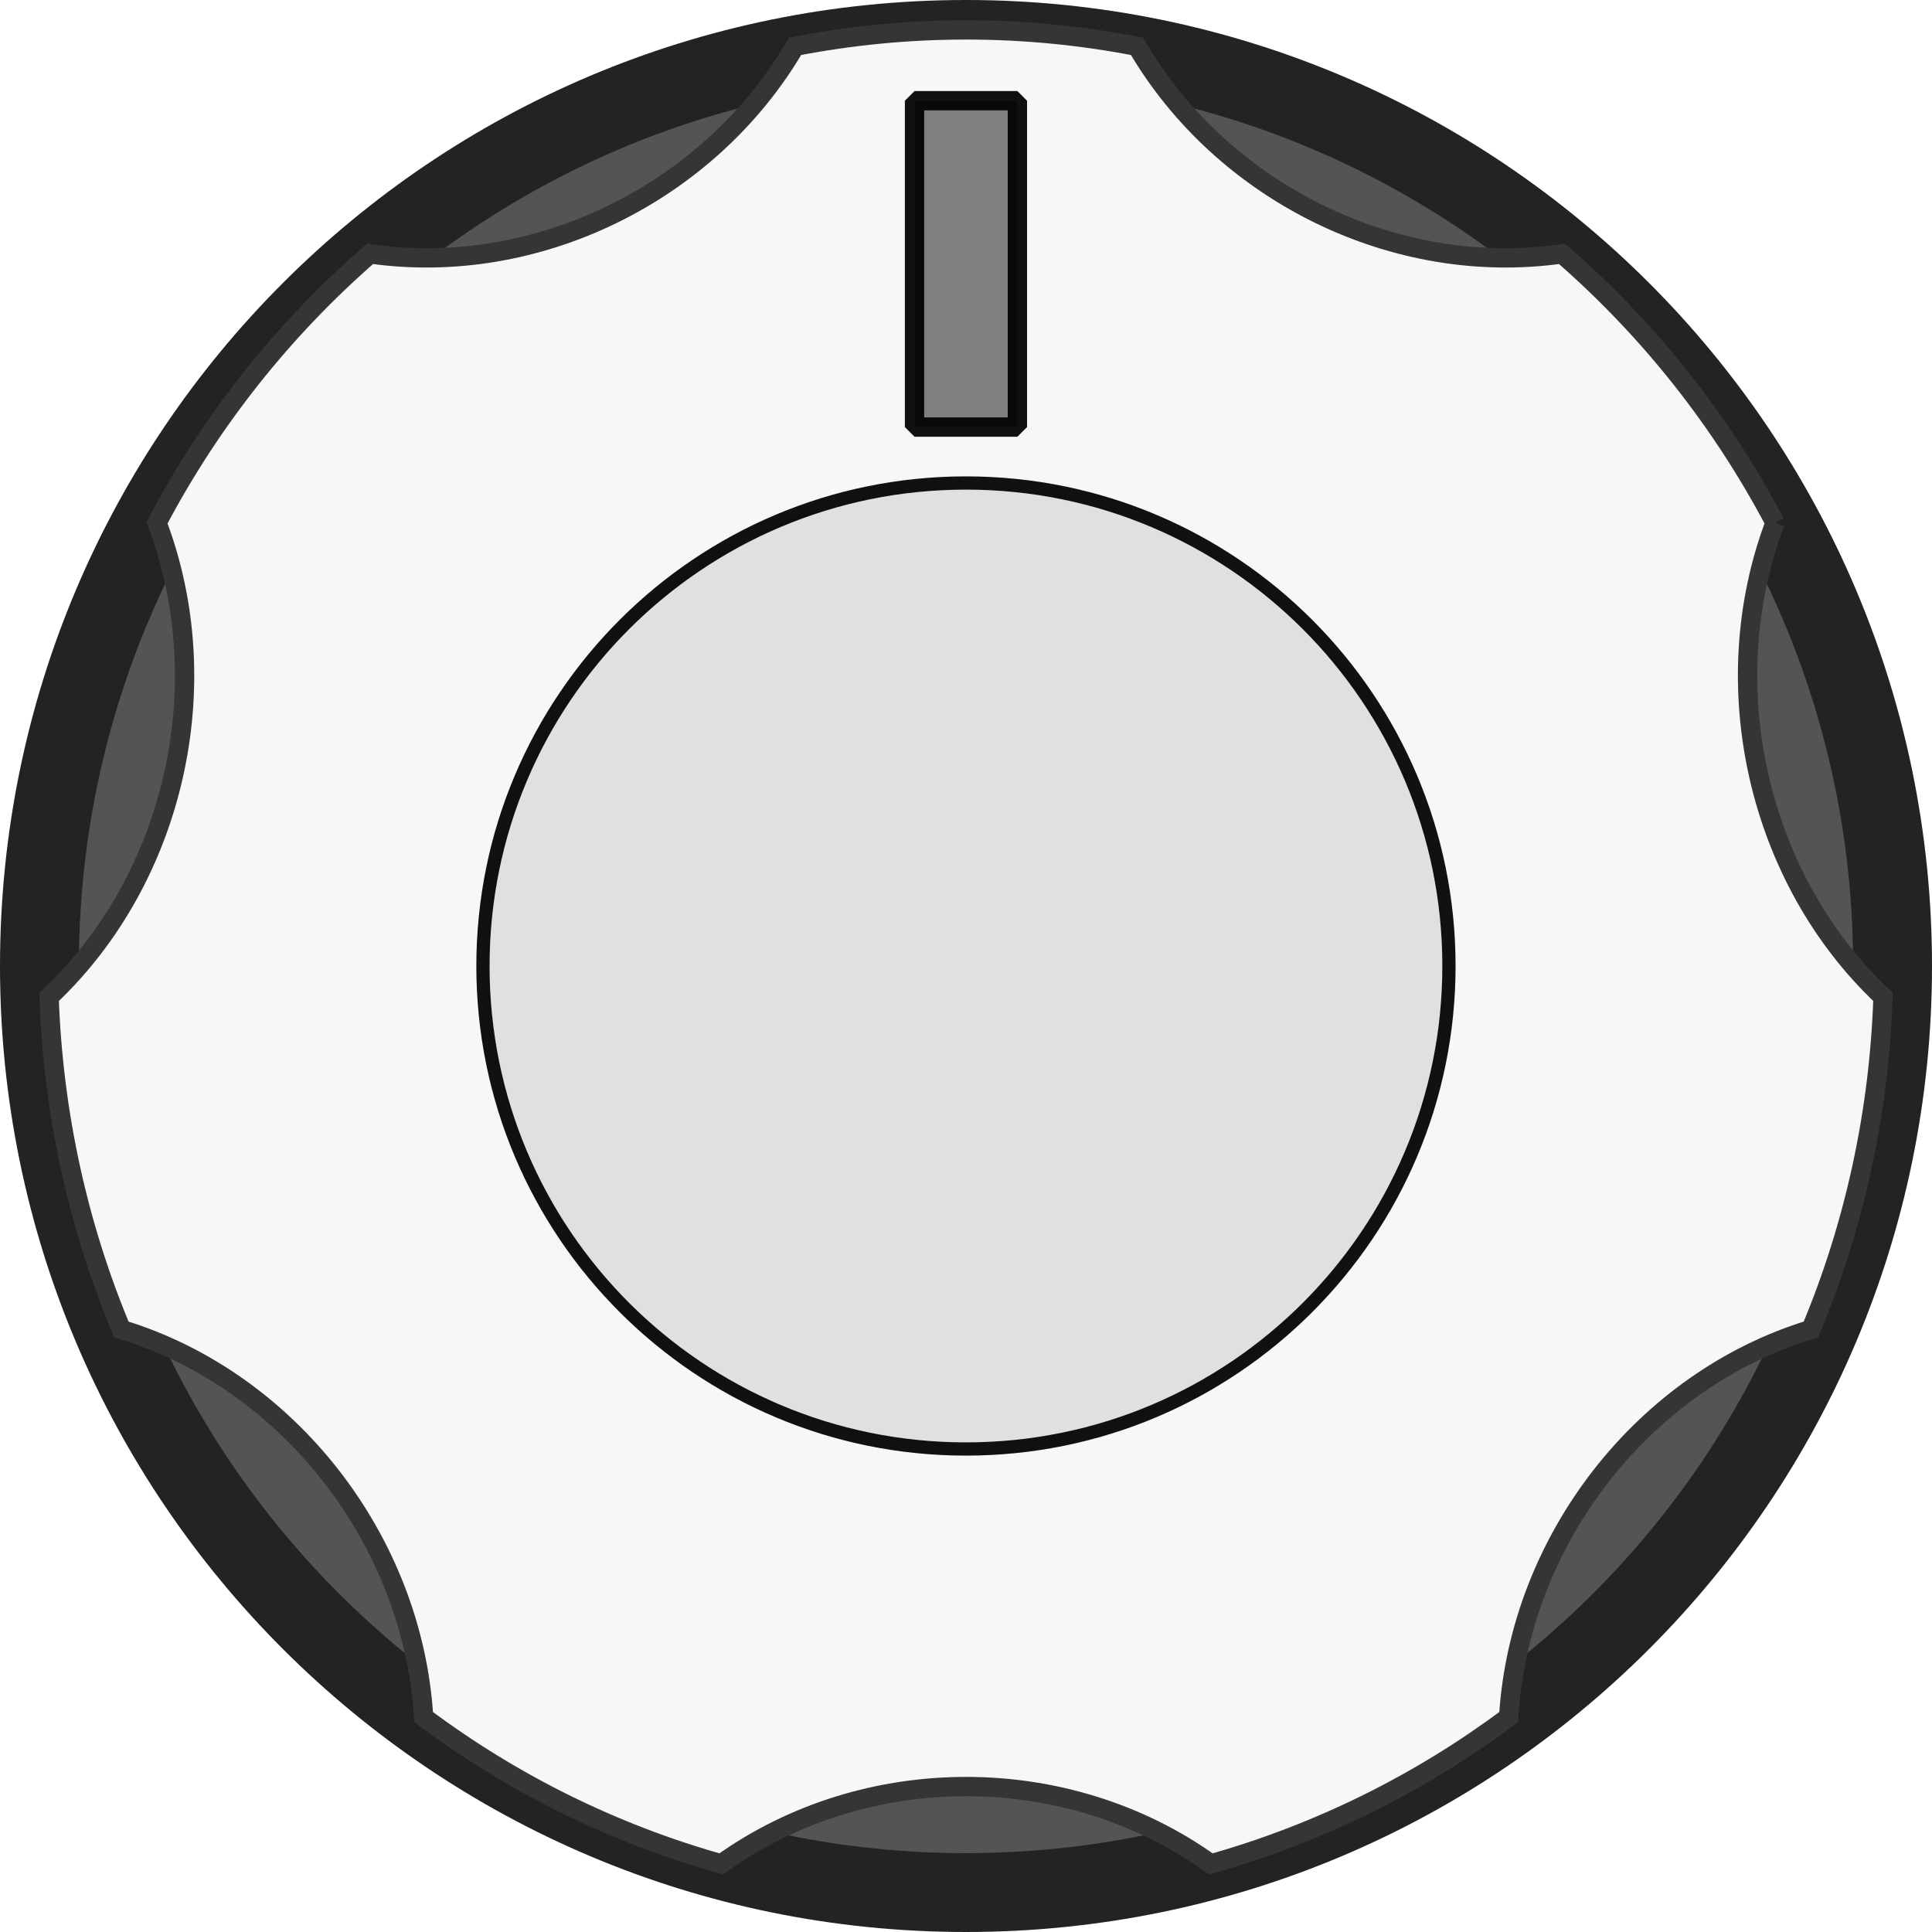
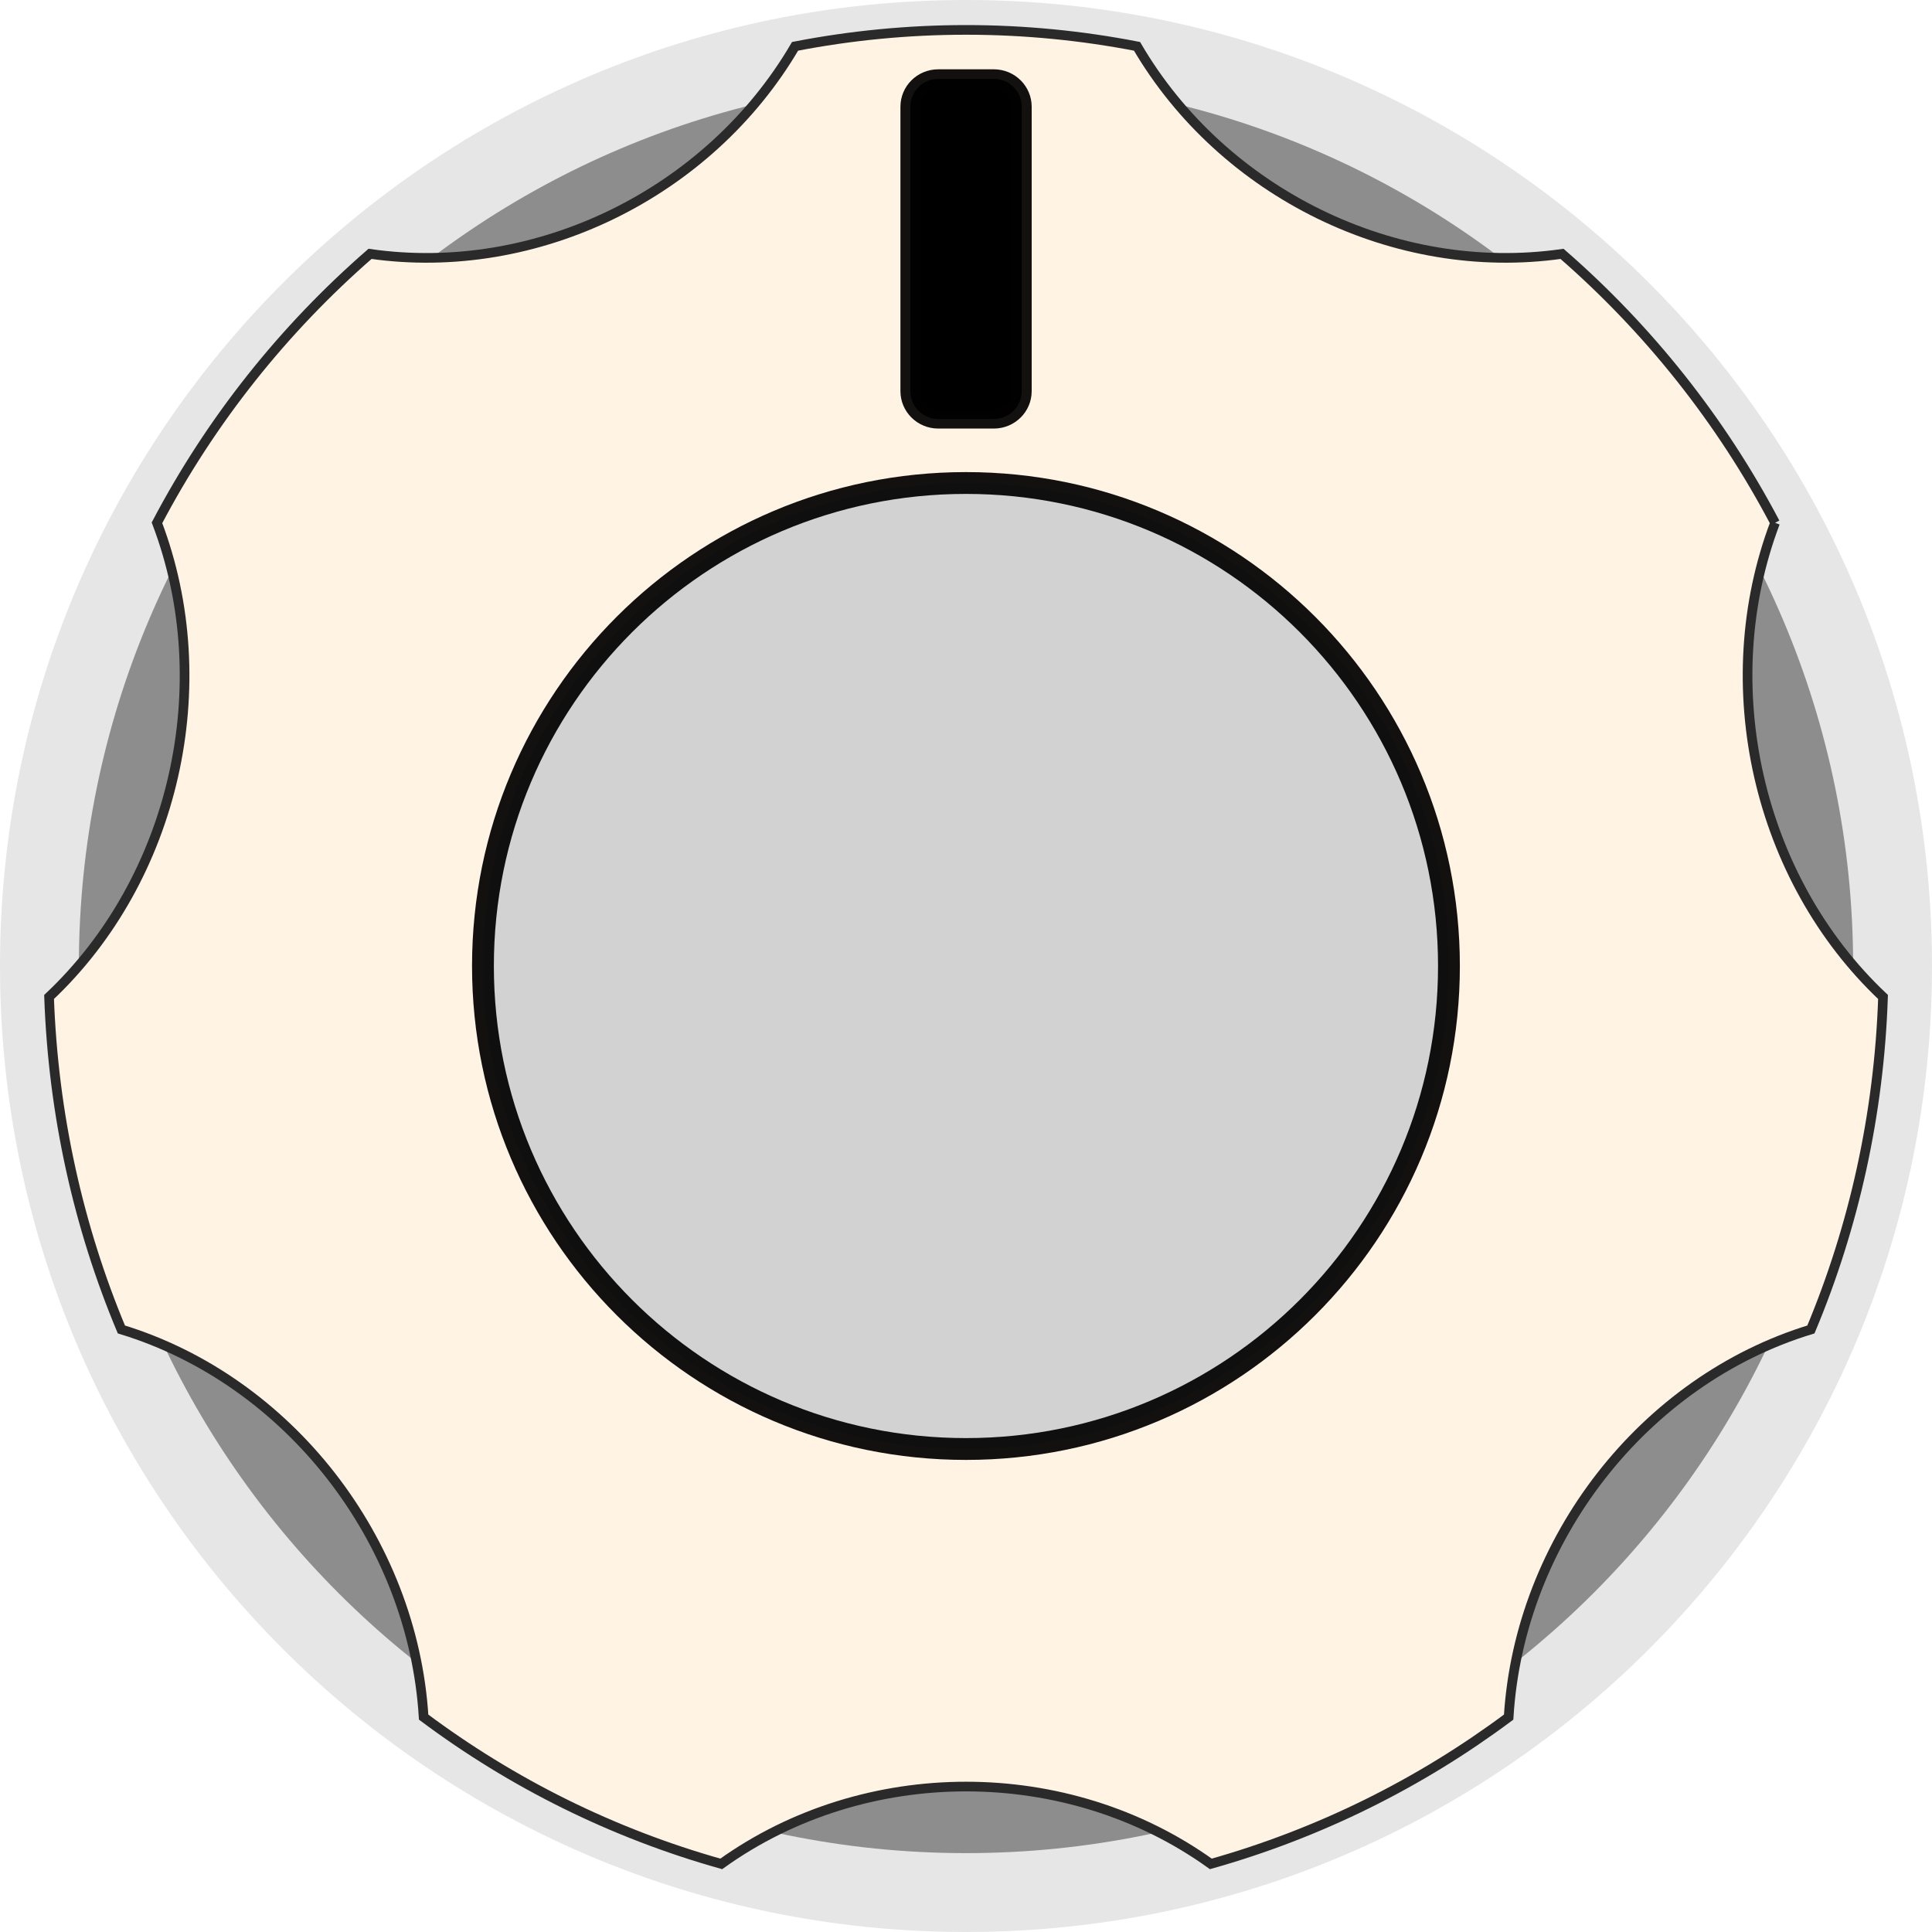
<svg xmlns="http://www.w3.org/2000/svg" width="40px" height="40px" version="1.1" xml:space="preserve" style="fill-rule:evenodd;clip-rule:evenodd;stroke-miterlimit:1.414;">
  <g id="MiddleKnob">
-     <circle cx="20" cy="20" r="20" style="fill:#232323;" />
-     <circle cx="20" cy="20" r="18.367" style="fill:#545454;" />
-     <path id="path8603" d="M36.751,10.824c-1.12,-2.127 -2.623,-4.012 -4.411,-5.568c-3.449,0.494 -7.02,-1.254 -8.799,-4.297c-1.146,-0.222 -2.331,-0.34 -3.54,-0.34c-1.21,0 -2.392,0.118 -3.54,0.34c-1.782,3.043 -5.351,4.791 -8.8,4.297c-1.789,1.557 -3.292,3.441 -4.411,5.568c1.276,3.36 0.366,7.368 -2.234,9.817c0.086,2.436 0.608,4.758 1.497,6.884c3.458,1.055 6.032,4.356 6.258,8.026c1.832,1.369 3.914,2.407 6.162,3.039c2.978,-2.135 7.161,-2.135 10.136,0c2.249,-0.634 4.333,-1.672 6.166,-3.039c0.223,-3.668 2.796,-6.972 6.258,-8.026c0.889,-2.126 1.411,-4.448 1.493,-6.884c-2.597,-2.449 -3.508,-6.456 -2.235,-9.817" style="fill:#f7f7f7;fill-rule:nonzero;stroke:#353535;stroke-width:0.4px;" />
+     <circle cx="20" cy="20" r="20" style="fill:#232323;fill-opacity:0.11;" />
+     <circle cx="20" cy="20" r="18.367" style="fill:#8d8d8d;" />
+     <path id="path8603" d="M36.751,10.824c-1.12,-2.127 -2.623,-4.012 -4.411,-5.568c-3.449,0.494 -7.02,-1.254 -8.799,-4.297c-1.146,-0.222 -2.331,-0.34 -3.54,-0.34c-1.21,0 -2.392,0.118 -3.54,0.34c-1.782,3.043 -5.351,4.791 -8.8,4.297c-1.789,1.557 -3.292,3.441 -4.411,5.568c1.276,3.36 0.366,7.368 -2.234,9.817c0.086,2.436 0.608,4.758 1.497,6.884c3.458,1.055 6.032,4.356 6.258,8.026c1.832,1.369 3.914,2.407 6.162,3.039c2.978,-2.135 7.161,-2.135 10.136,0c2.249,-0.634 4.333,-1.672 6.166,-3.039c0.223,-3.668 2.796,-6.972 6.258,-8.026c0.889,-2.126 1.411,-4.448 1.493,-6.884c-2.597,-2.449 -3.508,-6.456 -2.235,-9.817" style="fill:#fff3e3;fill-rule:nonzero;stroke:#2a2a2a;stroke-width:0.2px;" />
    <g transform="matrix(0.740741,0,0,0.740741,5.18493,5.18519)">
-       <circle cx="19.999" cy="20" r="13.5" style="fill:#e0e0e0;stroke:#020202;stroke-opacity:0.933;stroke-width:0.37px;" />
+       <circle cx="19.999" cy="20" r="13.5" style="fill:#d2d2d2;stroke:#020202;stroke-opacity:0.933;stroke-width:0.61px;" />
    </g>
-     <g transform="matrix(1,0,0,1,0.0911124,-0.0858352)">
-       <rect x="18.843" y="2.171" width="2.13" height="6.757" style="fill:#7f7f7f;stroke:#020202;stroke-opacity:0.933;stroke-width:0.4px;stroke-linecap:round;" />
+     <g transform="matrix(1.0826,0,0,1.04215,-1.55121,-0.629494)">
+       <path d="M20.973,2.724c0,-0.305 -0.239,-0.553 -0.533,-0.553l-1.065,0c-0.293,0 -0.532,0.248 -0.532,0.553l0,5.651c0,0.305 0.239,0.553 0.532,0.553l1.065,0c0.294,0 0.533,-0.248 0.533,-0.553l0,-5.651Z" style="stroke:#020202;stroke-opacity:0.933;stroke-width:0.38px;stroke-linecap:round;" />
    </g>
  </g>
</svg>
